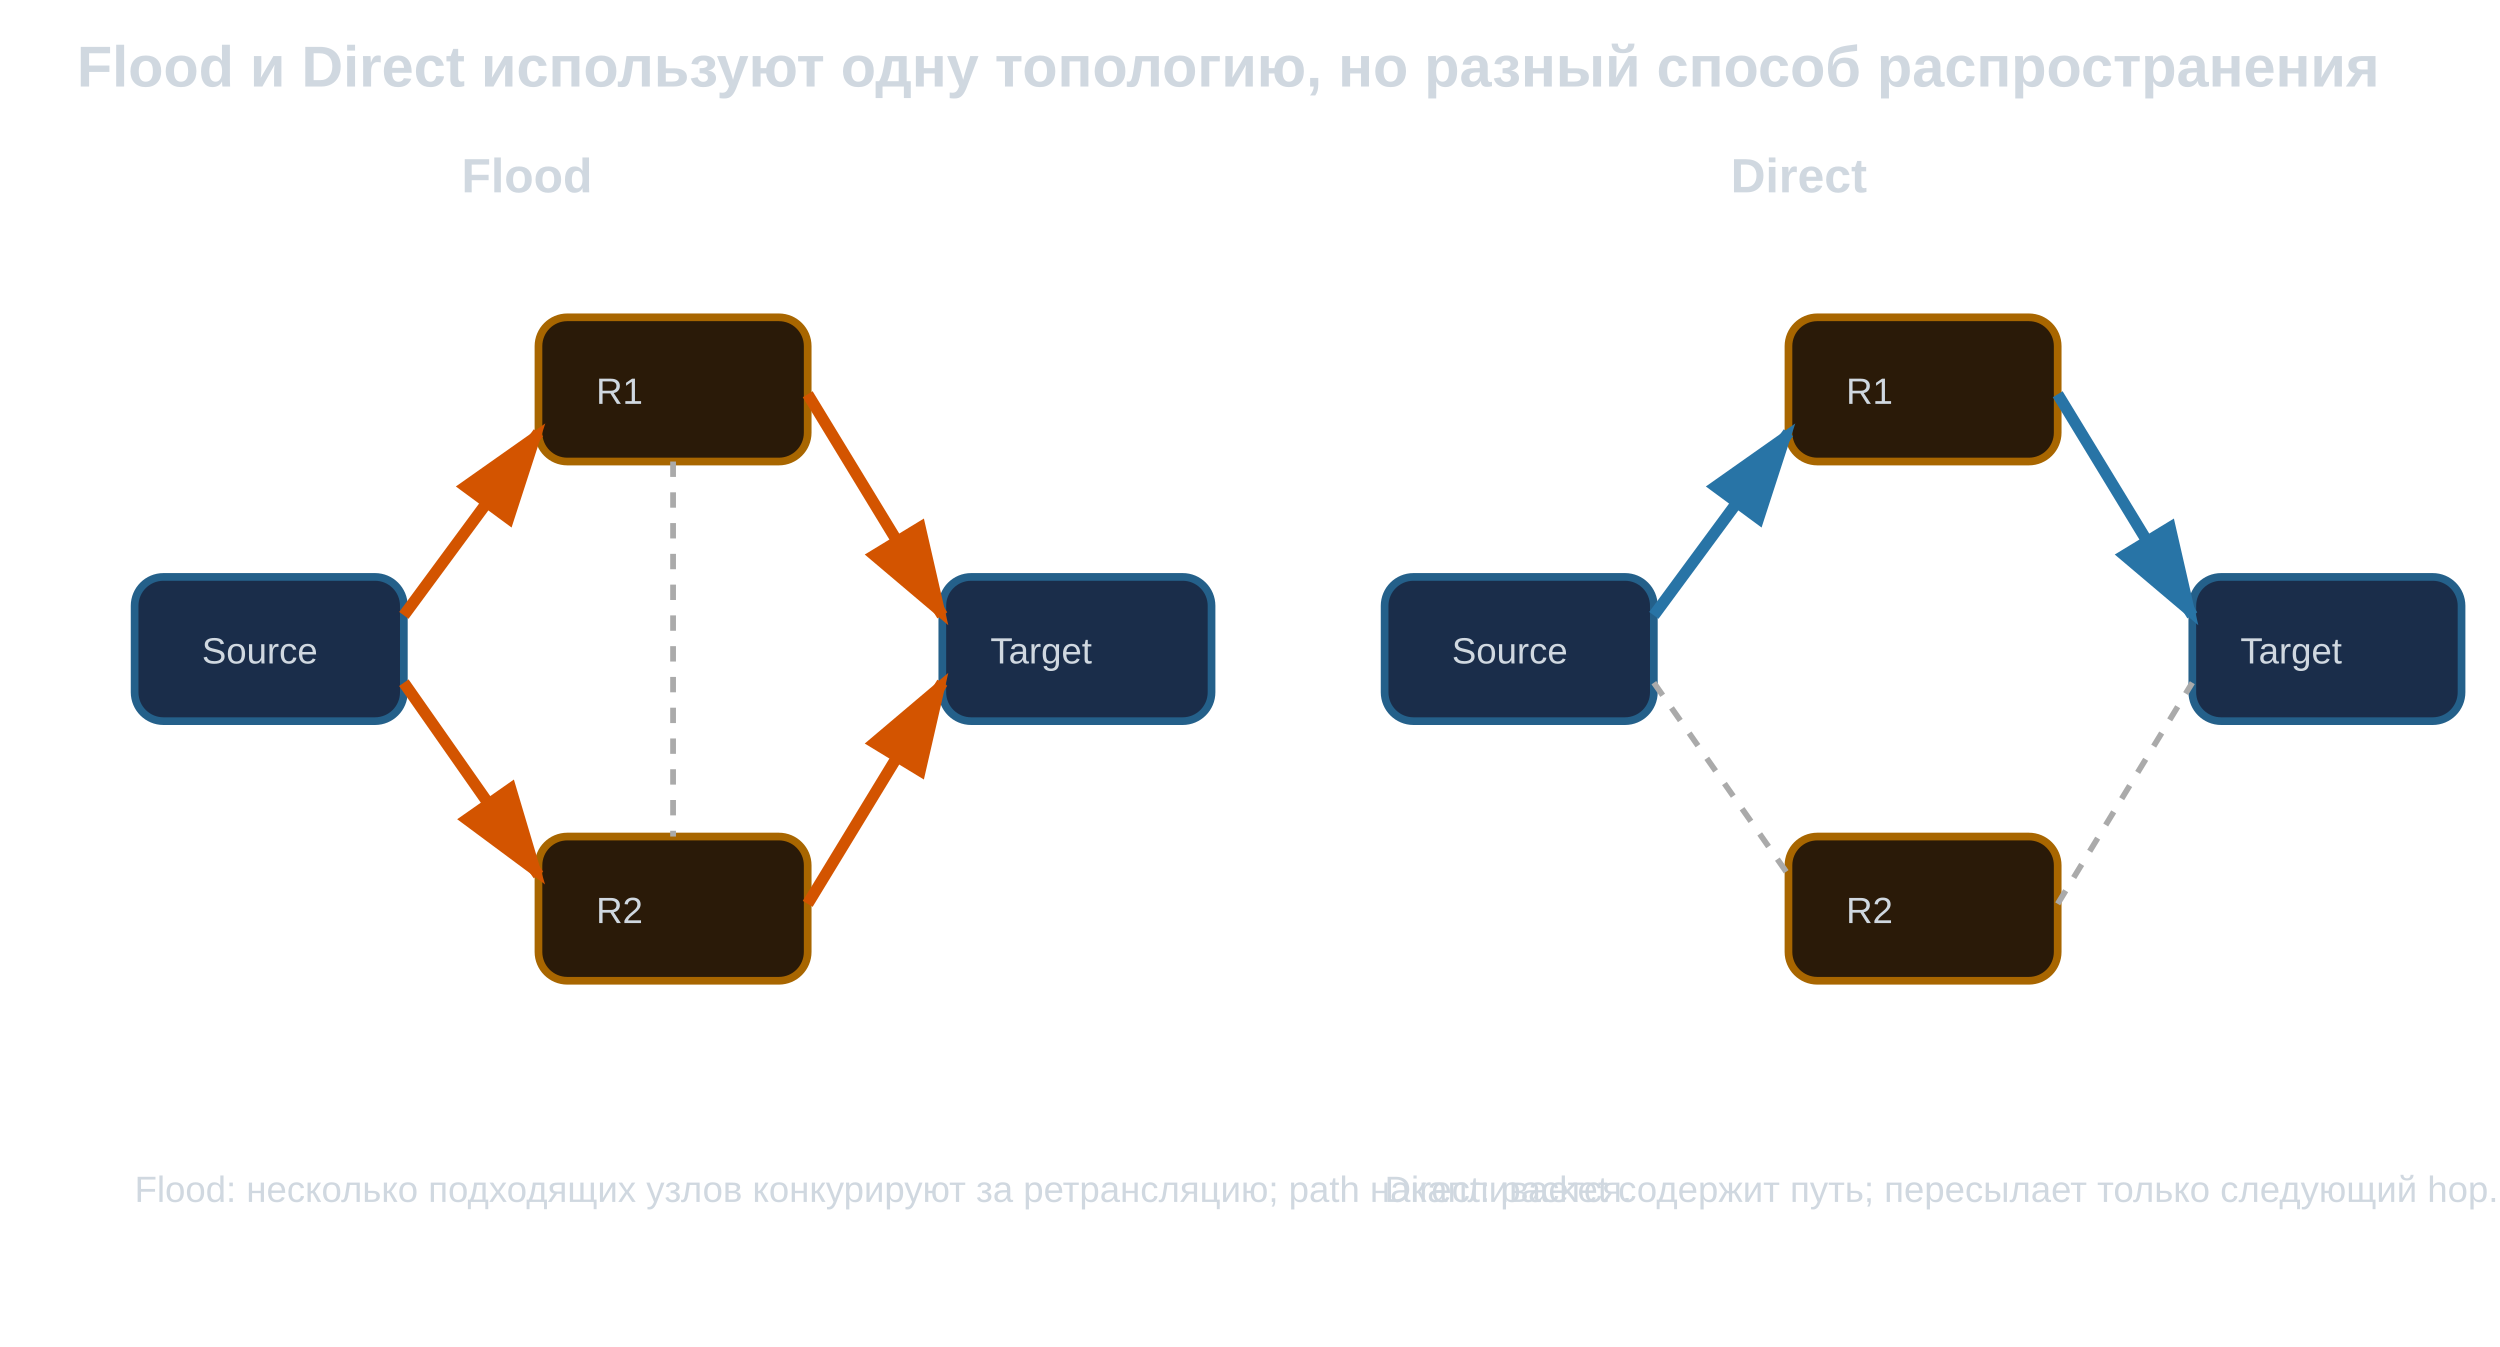
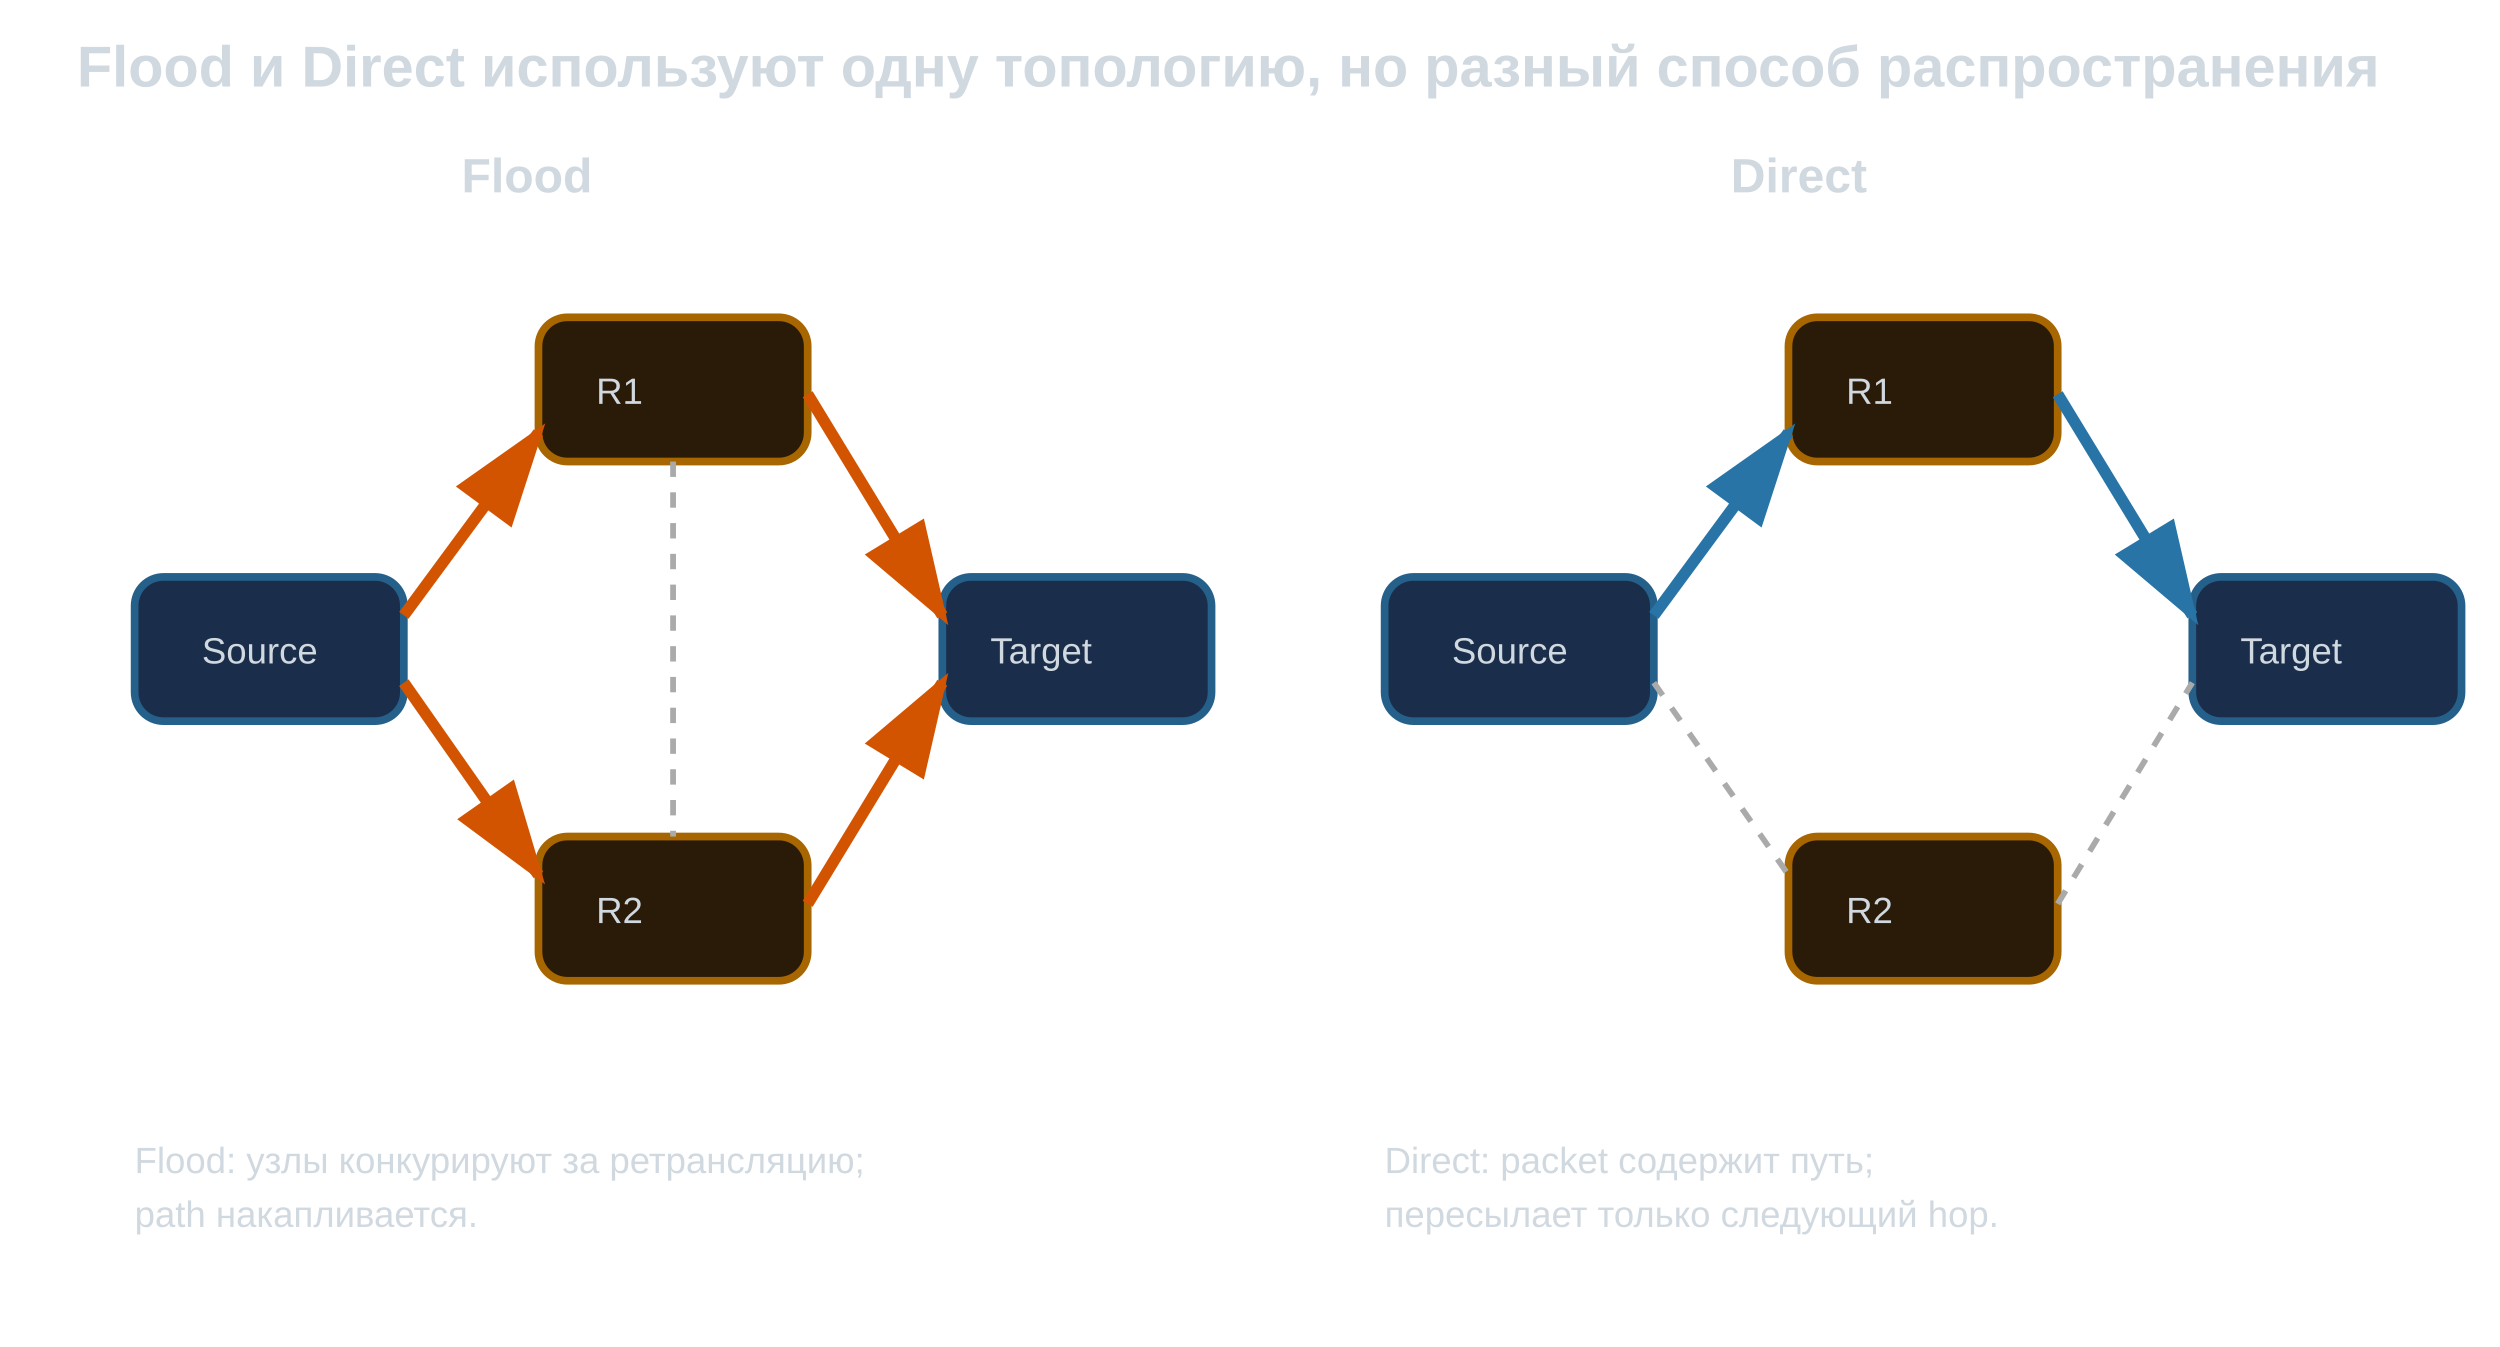
<svg xmlns="http://www.w3.org/2000/svg" width="1300" height="700" viewBox="0 0 1300 700">
  <style>text{font-family:Arial,sans-serif;fill:#d0d8e0}.t{font-size:30px;font-weight:bold}.h{font-size:25px;font-weight:bold}.n{font-size:19px}.node{fill:#1a2d4a;stroke:#24608a;stroke-width:4}.rep{fill:#2a1a08;stroke:#a86600;stroke-width:4}.f{stroke:#d35400;stroke-width:6;fill:none;marker-end:url(#af)}.d{stroke:#2874a6;stroke-width:6;fill:none;marker-end:url(#ad)}.muted{stroke:#aaa;stroke-width:3;stroke-dasharray:8 8}</style>
  <defs>
    <marker id="af" markerWidth="10" markerHeight="10" refX="8" refY="3" orient="auto">
      <path d="M0,0 L0,6 L9,3 z" fill="#d35400" />
    </marker>
    <marker id="ad" markerWidth="10" markerHeight="10" refX="8" refY="3" orient="auto">
      <path d="M0,0 L0,6 L9,3 z" fill="#2874a6" />
    </marker>
  </defs>
  <text x="40" y="45" class="t">Flood и Direct используют одну топологию, но разный способ распространения</text>
  <text x="240" y="100" class="h">Flood</text>
  <text x="900" y="100" class="h">Direct</text>
  <g transform="translate(0,40)">
    <rect x="70" y="260" width="140" height="75" rx="15" class="node" />
    <text x="105" y="305" class="n">Source</text>
    <rect x="280" y="125" width="140" height="75" rx="15" class="rep" />
    <text x="310" y="170" class="n">R1</text>
    <rect x="280" y="395" width="140" height="75" rx="15" class="rep" />
    <text x="310" y="440" class="n">R2</text>
    <rect x="490" y="260" width="140" height="75" rx="15" class="node" />
    <text x="515" y="305" class="n">Target</text>
    <path d="M210 280 L280 185" class="f" />
    <path d="M210 315 L280 415" class="f" />
    <path d="M420 165 L490 280" class="f" />
    <path d="M420 430 L490 315" class="f" />
    <path d="M350 200 L350 395" class="muted" />
  </g>
  <g transform="translate(650,40)">
    <rect x="70" y="260" width="140" height="75" rx="15" class="node" />
    <text x="105" y="305" class="n">Source</text>
    <rect x="280" y="125" width="140" height="75" rx="15" class="rep" />
    <text x="310" y="170" class="n">R1</text>
    <rect x="280" y="395" width="140" height="75" rx="15" class="rep" />
    <text x="310" y="440" class="n">R2</text>
    <rect x="490" y="260" width="140" height="75" rx="15" class="node" />
    <text x="515" y="305" class="n">Target</text>
    <path d="M210 280 L280 185" class="d" />
    <path d="M420 165 L490 280" class="d" />
    <path d="M210 315 L280 415" class="muted" />
    <path d="M420 430 L490 315" class="muted" />
  </g>
-   <text x="70" y="625" class="n">Flood: несколько подходящих узлов конкурируют за ретрансляцию; path накапливается.</text>
-   <text x="720" y="625" class="n">Direct: packet содержит путь; пересылает только следующий hop.</text>
+   <text x="70" y="610" class="n">Flood: узлы конкурируют за ретрансляцию;</text>
+   <text x="70" y="638" class="n">path накапливается.</text>
+   <text x="720" y="610" class="n">Direct: packet содержит путь;</text>
+   <text x="720" y="638" class="n">пересылает только следующий hop.</text>
</svg>
